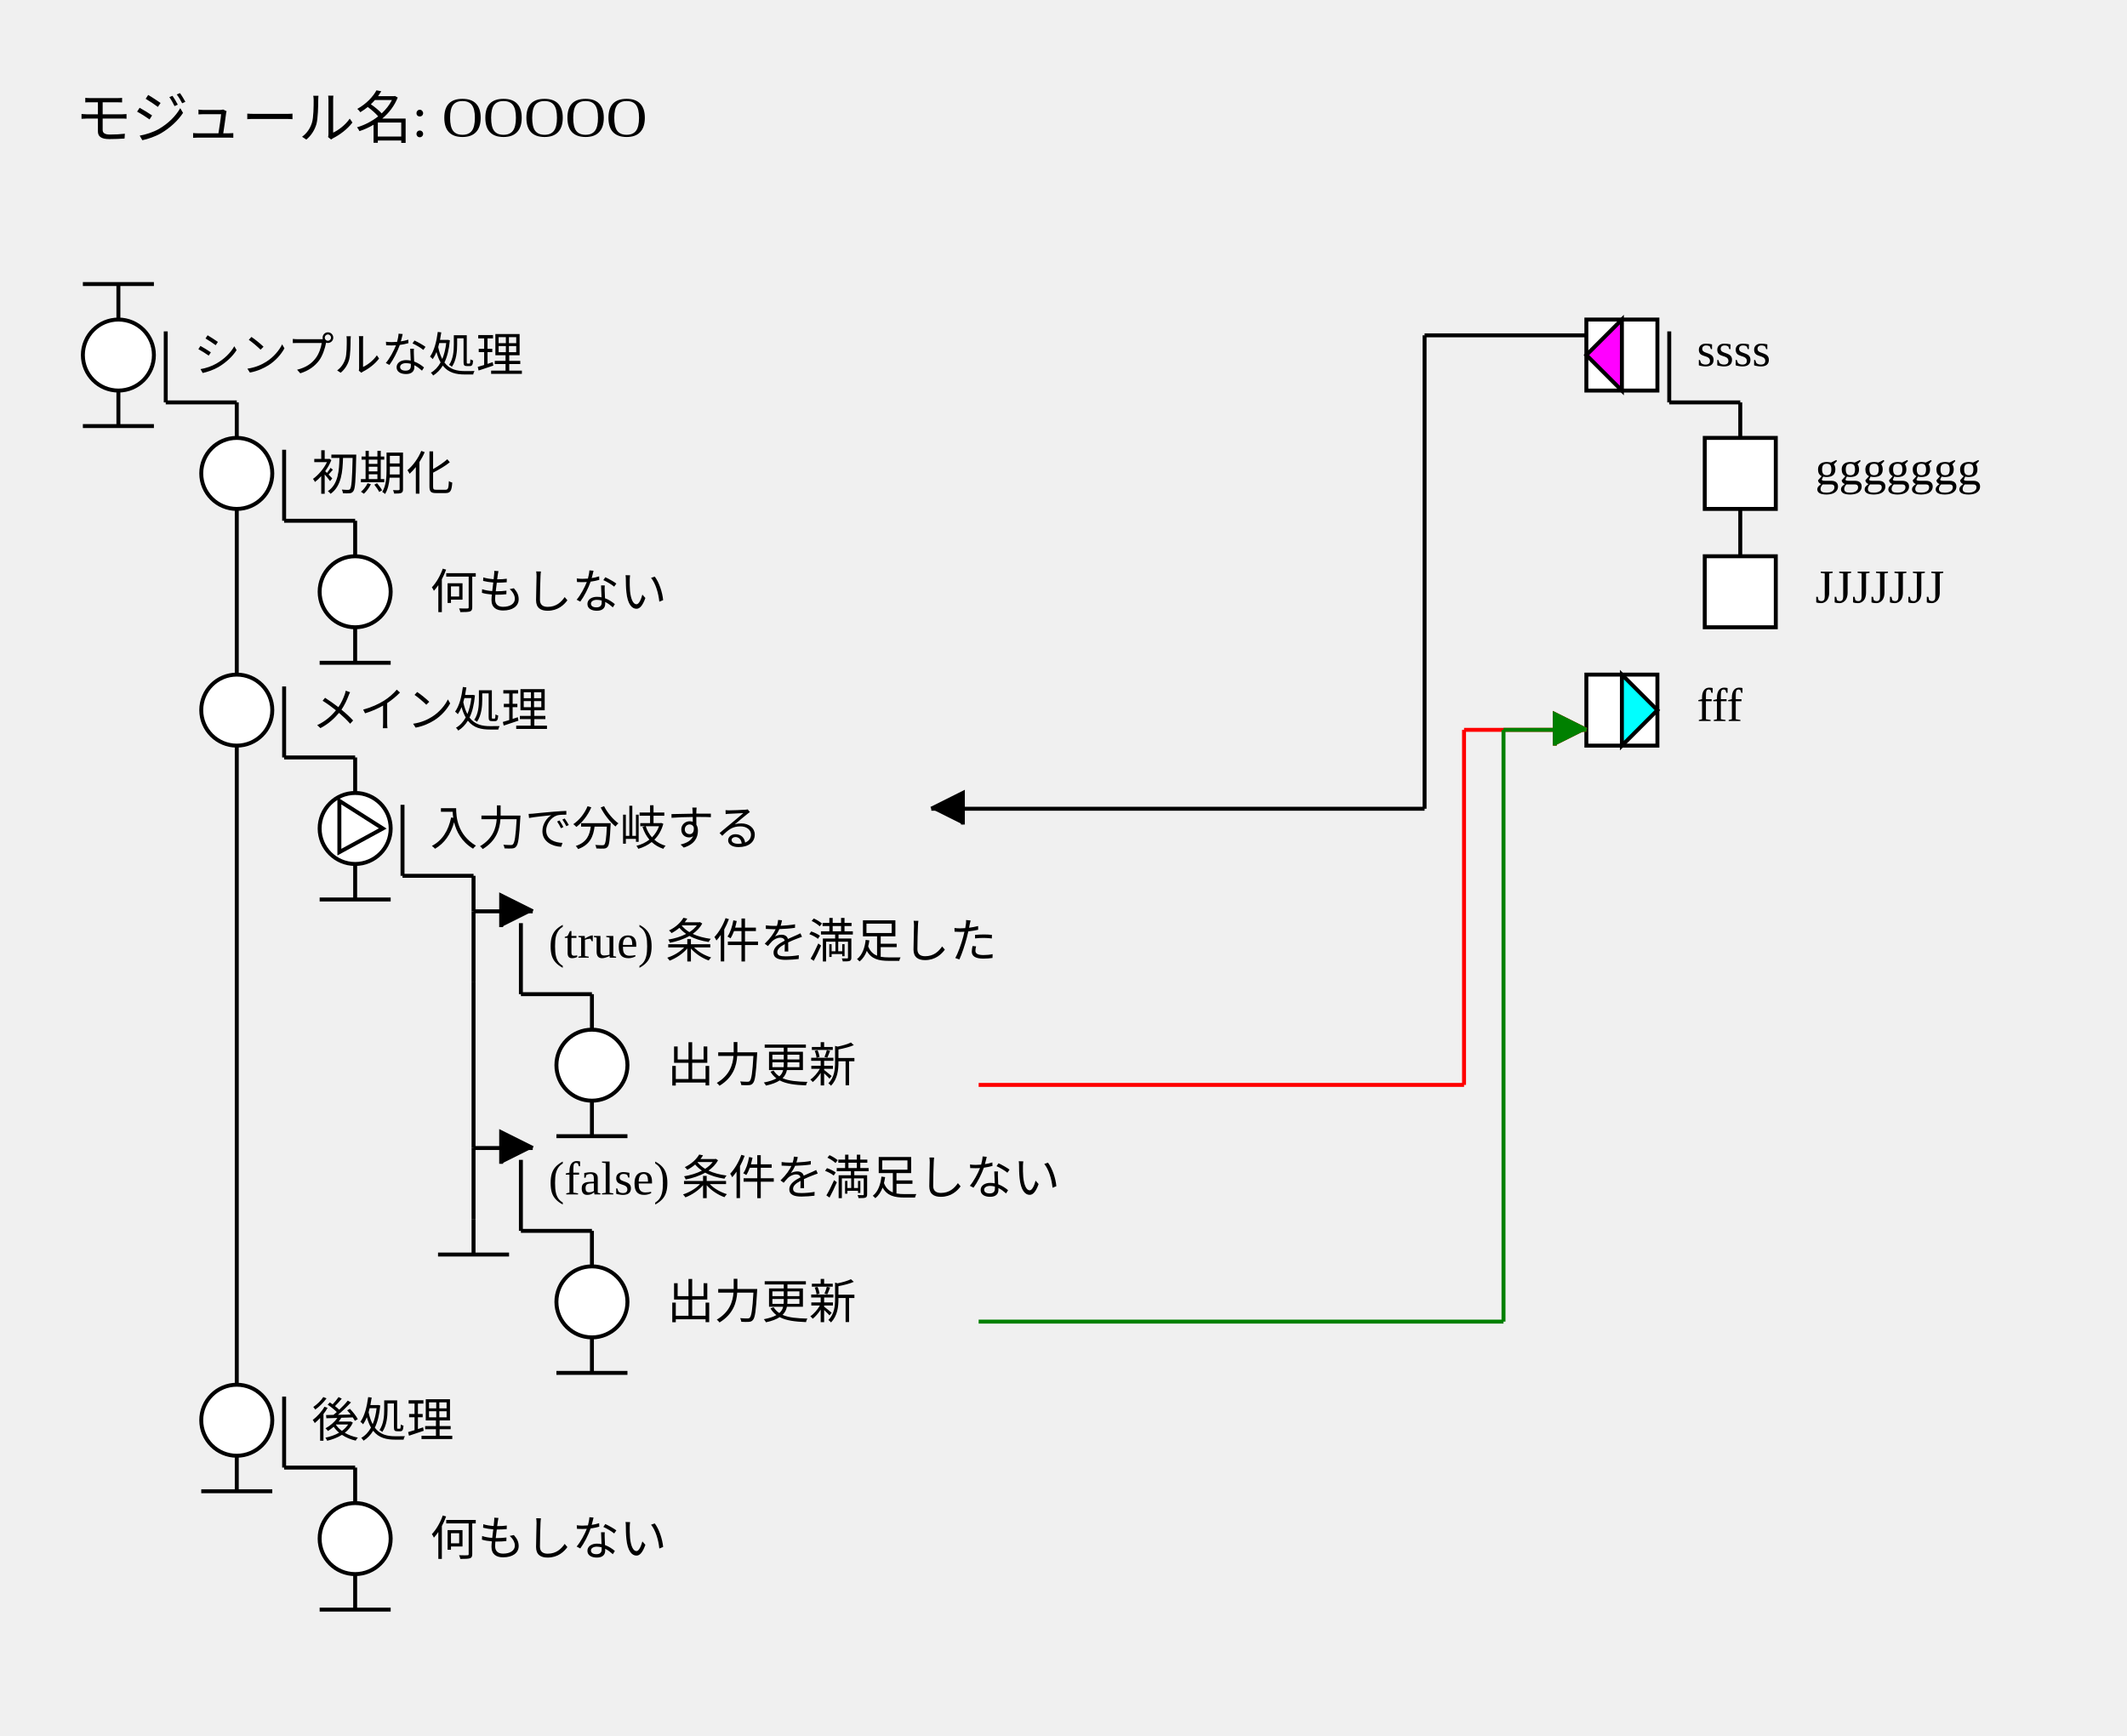
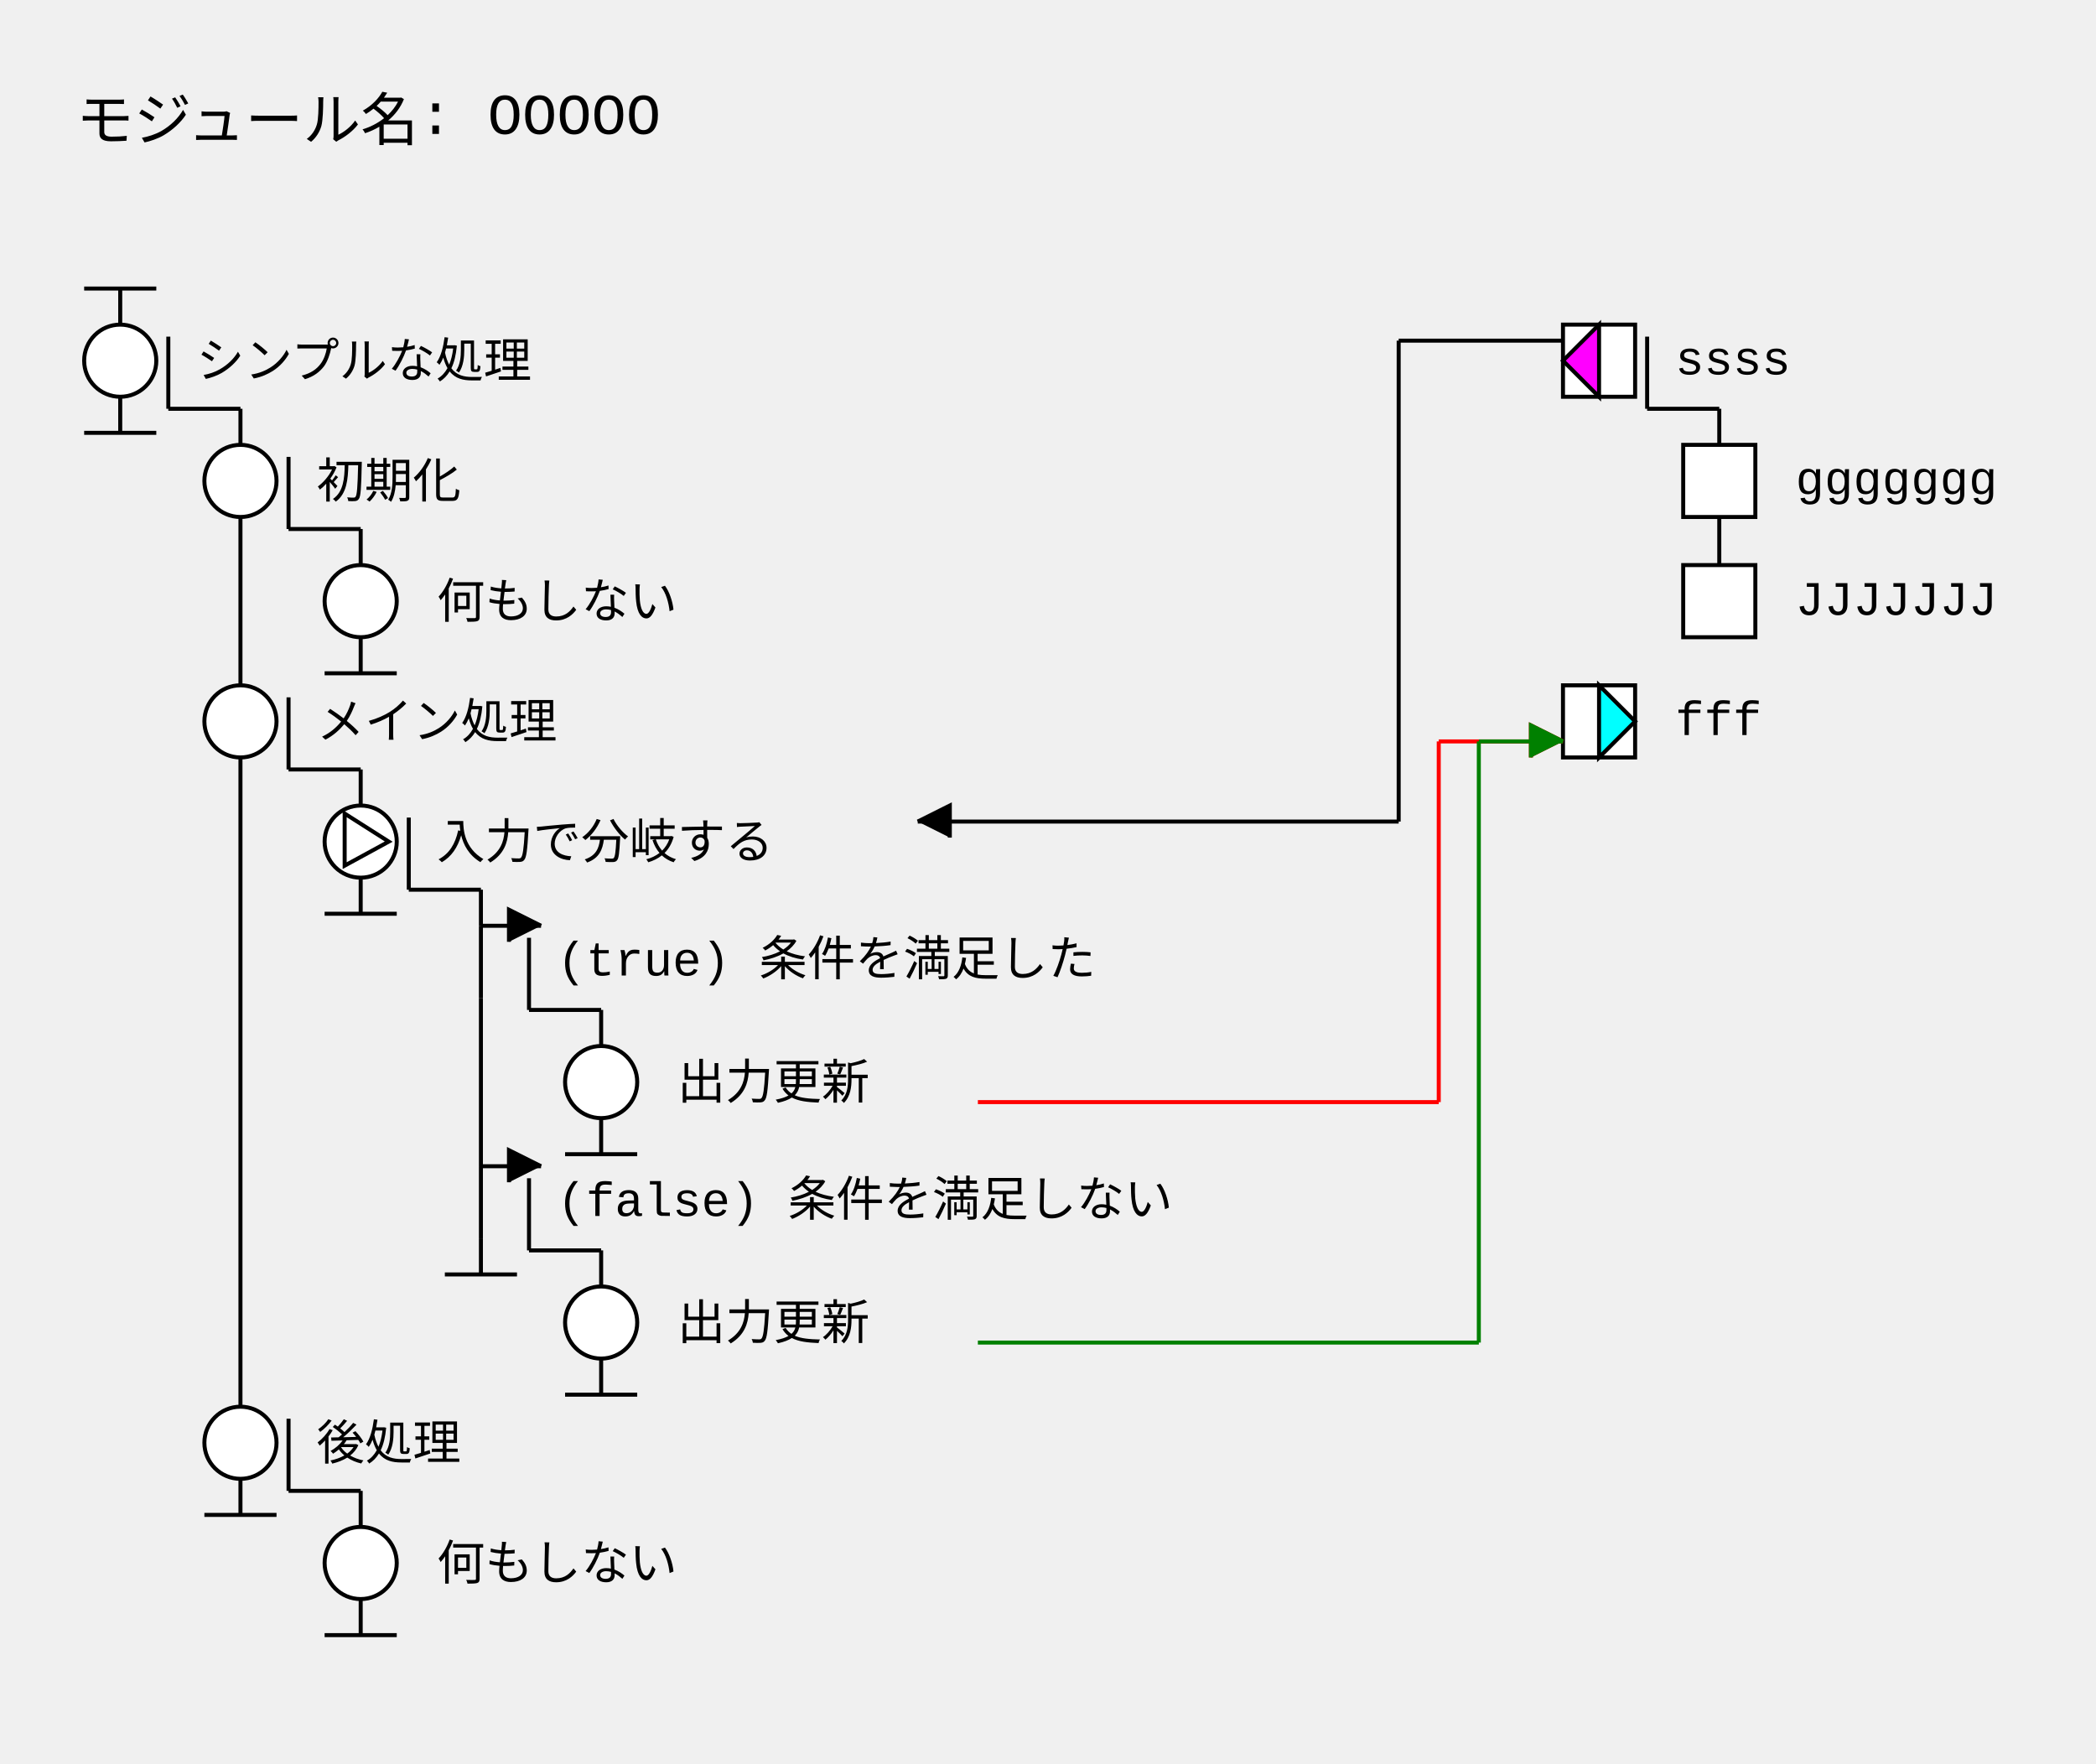
- <svg xmlns="http://www.w3.org/2000/svg" width="539" height="440" style="background-color: #808d81">
-   <text x="19" y="30" text-anchor="start" dominant-baseline="middle" font-size="120%" rotate="0">モジュール名: OOOOO</text>
+ <svg xmlns="http://www.w3.org/2000/svg" width="523" height="440" style="background-color: #808d81">
+   <text x="19" y="30" text-anchor="start" dominant-baseline="middle" font-family="Consolas, Meiryo UI, Courier New, monospace" font-size="120%" rotate="0">モジュール名: OOOOO</text>
  <circle cx="30" cy="90" r="9" fill="white" stroke="black" />
-   <text x="49" y="90" text-anchor="start" dominant-baseline="middle" font-size="100%" rotate="0">シンプルな処理</text>
+   <text x="49" y="90" text-anchor="start" dominant-baseline="middle" font-family="Consolas, Meiryo UI, Courier New, monospace" font-size="100%" rotate="0">シンプルな処理</text>
  <line x1="30" y1="72" x2="30" y2="81" stroke="black" />
  <line x1="21" y1="72" x2="39" y2="72" stroke="black" />
  <line x1="30" y1="99" x2="30" y2="108" stroke="black" />
  <line x1="21" y1="108" x2="39" y2="108" stroke="black" />
  <circle cx="60" cy="120" r="9" fill="white" stroke="black" />
-   <text x="79" y="120" text-anchor="start" dominant-baseline="middle" font-size="100%" rotate="0">初期化</text>
+   <text x="79" y="120" text-anchor="start" dominant-baseline="middle" font-family="Consolas, Meiryo UI, Courier New, monospace" font-size="100%" rotate="0">初期化</text>
  <line x1="60" y1="102" x2="60" y2="111" stroke="black" />
  <line x1="42" y1="102" x2="60" y2="102" stroke="black" />
  <line x1="42" y1="84" x2="42" y2="102" stroke="black" />
  <circle cx="90" cy="150" r="9" fill="white" stroke="black" />
-   <text x="109" y="150" text-anchor="start" dominant-baseline="middle" font-size="100%" rotate="0">何もしない</text>
+   <text x="109" y="150" text-anchor="start" dominant-baseline="middle" font-family="Consolas, Meiryo UI, Courier New, monospace" font-size="100%" rotate="0">何もしない</text>
  <line x1="90" y1="159" x2="90" y2="168" stroke="black" />
  <line x1="81" y1="168" x2="99" y2="168" stroke="black" />
  <line x1="90" y1="132" x2="90" y2="141" stroke="black" />
  <line x1="72" y1="132" x2="90" y2="132" stroke="black" />
  <line x1="72" y1="114" x2="72" y2="132" stroke="black" />
  <circle cx="60" cy="180" r="9" fill="white" stroke="black" />
-   <text x="79" y="180" text-anchor="start" dominant-baseline="middle" font-size="100%" rotate="0">メイン処理</text>
+   <text x="79" y="180" text-anchor="start" dominant-baseline="middle" font-family="Consolas, Meiryo UI, Courier New, monospace" font-size="100%" rotate="0">メイン処理</text>
  <line x1="60" y1="129" x2="60" y2="171" stroke="black" />
  <circle cx="90" cy="210" r="9" fill="white" stroke="black" />
  <polygon points="97 210 86 216 86 203" fill="white" stroke="black" />
-   <text x="109" y="210" text-anchor="start" dominant-baseline="middle" font-size="100%" rotate="0">入力で分岐する</text>
+   <text x="109" y="210" text-anchor="start" dominant-baseline="middle" font-family="Consolas, Meiryo UI, Courier New, monospace" font-size="100%" rotate="0">入力で分岐する</text>
  <line x1="90" y1="219" x2="90" y2="228" stroke="black" />
  <line x1="81" y1="228" x2="99" y2="228" stroke="black" />
  <line x1="90" y1="192" x2="90" y2="201" stroke="black" />
  <line x1="72" y1="192" x2="90" y2="192" stroke="black" />
  <line x1="72" y1="174" x2="72" y2="192" stroke="black" />
  <line x1="120" y1="231" x2="120" y2="249" stroke="black" />
  <line x1="120" y1="231" x2="135" y2="231" stroke="black" />
  <path d="M 135 231 L 127 227 L 127 235" stroke="black" fill="black" />
-   <text x="139" y="240" text-anchor="start" dominant-baseline="middle" font-size="100%" rotate="0">(true) 条件を満足した</text>
+   <text x="139" y="240" text-anchor="start" dominant-baseline="middle" font-family="Consolas, Meiryo UI, Courier New, monospace" font-size="100%" rotate="0">(true) 条件を満足した</text>
  <line x1="120" y1="222" x2="120" y2="231" stroke="black" />
  <line x1="102" y1="222" x2="120" y2="222" stroke="black" />
  <line x1="102" y1="204" x2="102" y2="222" stroke="black" />
  <circle cx="150" cy="270" r="9" fill="white" stroke="black" />
-   <text x="169" y="270" text-anchor="start" dominant-baseline="middle" font-size="100%" rotate="0">出力更新</text>
+   <text x="169" y="270" text-anchor="start" dominant-baseline="middle" font-family="Consolas, Meiryo UI, Courier New, monospace" font-size="100%" rotate="0">出力更新</text>
  <line x1="150" y1="279" x2="150" y2="288" stroke="black" />
  <line x1="141" y1="288" x2="159" y2="288" stroke="black" />
  <line x1="150" y1="252" x2="150" y2="261" stroke="black" />
  <line x1="132" y1="252" x2="150" y2="252" stroke="black" />
  <line x1="132" y1="234" x2="132" y2="252" stroke="black" />
  <line x1="120" y1="291" x2="120" y2="309" stroke="black" />
  <line x1="120" y1="291" x2="135" y2="291" stroke="black" />
  <path d="M 135 291 L 127 287 L 127 295" stroke="black" fill="black" />
-   <text x="139" y="300" text-anchor="start" dominant-baseline="middle" font-size="100%" rotate="0">(false) 条件を満足しない</text>
+   <text x="139" y="300" text-anchor="start" dominant-baseline="middle" font-family="Consolas, Meiryo UI, Courier New, monospace" font-size="100%" rotate="0">(false) 条件を満足しない</text>
  <line x1="120" y1="249" x2="120" y2="291" stroke="black" />
  <line x1="120" y1="309" x2="120" y2="318" stroke="black" />
  <line x1="111" y1="318" x2="129" y2="318" stroke="black" />
  <circle cx="150" cy="330" r="9" fill="white" stroke="black" />
-   <text x="169" y="330" text-anchor="start" dominant-baseline="middle" font-size="100%" rotate="0">出力更新</text>
+   <text x="169" y="330" text-anchor="start" dominant-baseline="middle" font-family="Consolas, Meiryo UI, Courier New, monospace" font-size="100%" rotate="0">出力更新</text>
  <line x1="150" y1="339" x2="150" y2="348" stroke="black" />
  <line x1="141" y1="348" x2="159" y2="348" stroke="black" />
  <line x1="150" y1="312" x2="150" y2="321" stroke="black" />
  <line x1="132" y1="312" x2="150" y2="312" stroke="black" />
  <line x1="132" y1="294" x2="132" y2="312" stroke="black" />
  <circle cx="60" cy="360" r="9" fill="white" stroke="black" />
-   <text x="79" y="360" text-anchor="start" dominant-baseline="middle" font-size="100%" rotate="0">後処理</text>
+   <text x="79" y="360" text-anchor="start" dominant-baseline="middle" font-family="Consolas, Meiryo UI, Courier New, monospace" font-size="100%" rotate="0">後処理</text>
  <line x1="60" y1="189" x2="60" y2="351" stroke="black" />
  <line x1="60" y1="369" x2="60" y2="378" stroke="black" />
  <line x1="51" y1="378" x2="69" y2="378" stroke="black" />
  <circle cx="90" cy="390" r="9" fill="white" stroke="black" />
-   <text x="109" y="390" text-anchor="start" dominant-baseline="middle" font-size="100%" rotate="0">何もしない</text>
+   <text x="109" y="390" text-anchor="start" dominant-baseline="middle" font-family="Consolas, Meiryo UI, Courier New, monospace" font-size="100%" rotate="0">何もしない</text>
  <line x1="90" y1="399" x2="90" y2="408" stroke="black" />
  <line x1="81" y1="408" x2="99" y2="408" stroke="black" />
  <line x1="90" y1="372" x2="90" y2="381" stroke="black" />
  <line x1="72" y1="372" x2="90" y2="372" stroke="black" />
  <line x1="72" y1="354" x2="72" y2="372" stroke="black" />
-   <line x1="236" y1="205" x2="361" y2="205" stroke="black" />
-   <path d="M 236 205 L 244 201 L 244 209" stroke="black" fill="black" />
-   <line x1="248" y1="275" x2="371" y2="275" stroke="red" />
-   <line x1="248" y1="335" x2="381" y2="335" stroke="green" />
-   <rect x="402" y="81" width="18" height="18" fill="white" stroke="black" />
-   <text x="430" y="90" text-anchor="start" dominant-baseline="middle" font-size="100%" rotate="0">ssss</text>
-   <rect x="432" y="111" width="18" height="18" fill="white" stroke="black" />
-   <text x="460" y="120" text-anchor="start" dominant-baseline="middle" font-size="100%" rotate="0">ggggggg</text>
-   <line x1="441" y1="102" x2="441" y2="111" stroke="black" />
-   <line x1="423" y1="102" x2="441" y2="102" stroke="black" />
-   <line x1="423" y1="84" x2="423" y2="102" stroke="black" />
-   <rect x="432" y="141" width="18" height="18" fill="white" stroke="black" />
-   <text x="460" y="150" text-anchor="start" dominant-baseline="middle" font-size="100%" rotate="0">JJJJJJJ</text>
-   <line x1="441" y1="129" x2="441" y2="141" stroke="black" />
-   <rect x="402" y="171" width="18" height="18" fill="white" stroke="black" />
-   <text x="430" y="180" text-anchor="start" dominant-baseline="middle" font-size="100%" rotate="0">fff</text>
-   <path d="M 402 90 L 411 81 L 411 99 Z" stroke="black" fill="fuchsia" />
-   <line x1="361" y1="85" x2="402" y2="85" stroke="black" />
-   <path d="M 420 180 L 411 171 L 411 189 Z" stroke="black" fill="aqua" />
-   <line x1="371" y1="185" x2="402" y2="185" stroke="red" />
-   <path d="M 402 185 L 394 181 L 394 189" stroke="red" fill="red" />
-   <line x1="381" y1="185" x2="402" y2="185" stroke="green" />
-   <path d="M 402 185 L 394 181 L 394 189" stroke="green" fill="green" />
-   <line x1="361" y1="85" x2="361" y2="205" stroke="black" />
-   <line x1="371" y1="185" x2="371" y2="275" stroke="red" />
-   <line x1="381" y1="185" x2="381" y2="335" stroke="green" />
+   <line x1="229" y1="205" x2="349" y2="205" stroke="black" />
+   <path d="M 229 205 L 237 201 L 237 209" stroke="black" fill="black" />
+   <line x1="244" y1="275" x2="359" y2="275" stroke="red" />
+   <line x1="244" y1="335" x2="369" y2="335" stroke="green" />
+   <rect x="390" y="81" width="18" height="18" fill="white" stroke="black" />
+   <text x="418" y="90" text-anchor="start" dominant-baseline="middle" font-family="Consolas, Meiryo UI, Courier New, monospace" font-size="100%" rotate="0">ssss</text>
+   <rect x="420" y="111" width="18" height="18" fill="white" stroke="black" />
+   <text x="448" y="120" text-anchor="start" dominant-baseline="middle" font-family="Consolas, Meiryo UI, Courier New, monospace" font-size="100%" rotate="0">ggggggg</text>
+   <line x1="429" y1="102" x2="429" y2="111" stroke="black" />
+   <line x1="411" y1="102" x2="429" y2="102" stroke="black" />
+   <line x1="411" y1="84" x2="411" y2="102" stroke="black" />
+   <rect x="420" y="141" width="18" height="18" fill="white" stroke="black" />
+   <text x="448" y="150" text-anchor="start" dominant-baseline="middle" font-family="Consolas, Meiryo UI, Courier New, monospace" font-size="100%" rotate="0">JJJJJJJ</text>
+   <line x1="429" y1="129" x2="429" y2="141" stroke="black" />
+   <rect x="390" y="171" width="18" height="18" fill="white" stroke="black" />
+   <text x="418" y="180" text-anchor="start" dominant-baseline="middle" font-family="Consolas, Meiryo UI, Courier New, monospace" font-size="100%" rotate="0">fff</text>
+   <path d="M 390 90 L 399 81 L 399 99 Z" stroke="black" fill="fuchsia" />
+   <line x1="349" y1="85" x2="390" y2="85" stroke="black" />
+   <path d="M 408 180 L 399 171 L 399 189 Z" stroke="black" fill="aqua" />
+   <line x1="359" y1="185" x2="390" y2="185" stroke="red" />
+   <path d="M 390 185 L 382 181 L 382 189" stroke="red" fill="red" />
+   <line x1="369" y1="185" x2="390" y2="185" stroke="green" />
+   <path d="M 390 185 L 382 181 L 382 189" stroke="green" fill="green" />
+   <line x1="349" y1="85" x2="349" y2="205" stroke="black" />
+   <line x1="359" y1="185" x2="359" y2="275" stroke="red" />
+   <line x1="369" y1="185" x2="369" y2="335" stroke="green" />
</svg>
